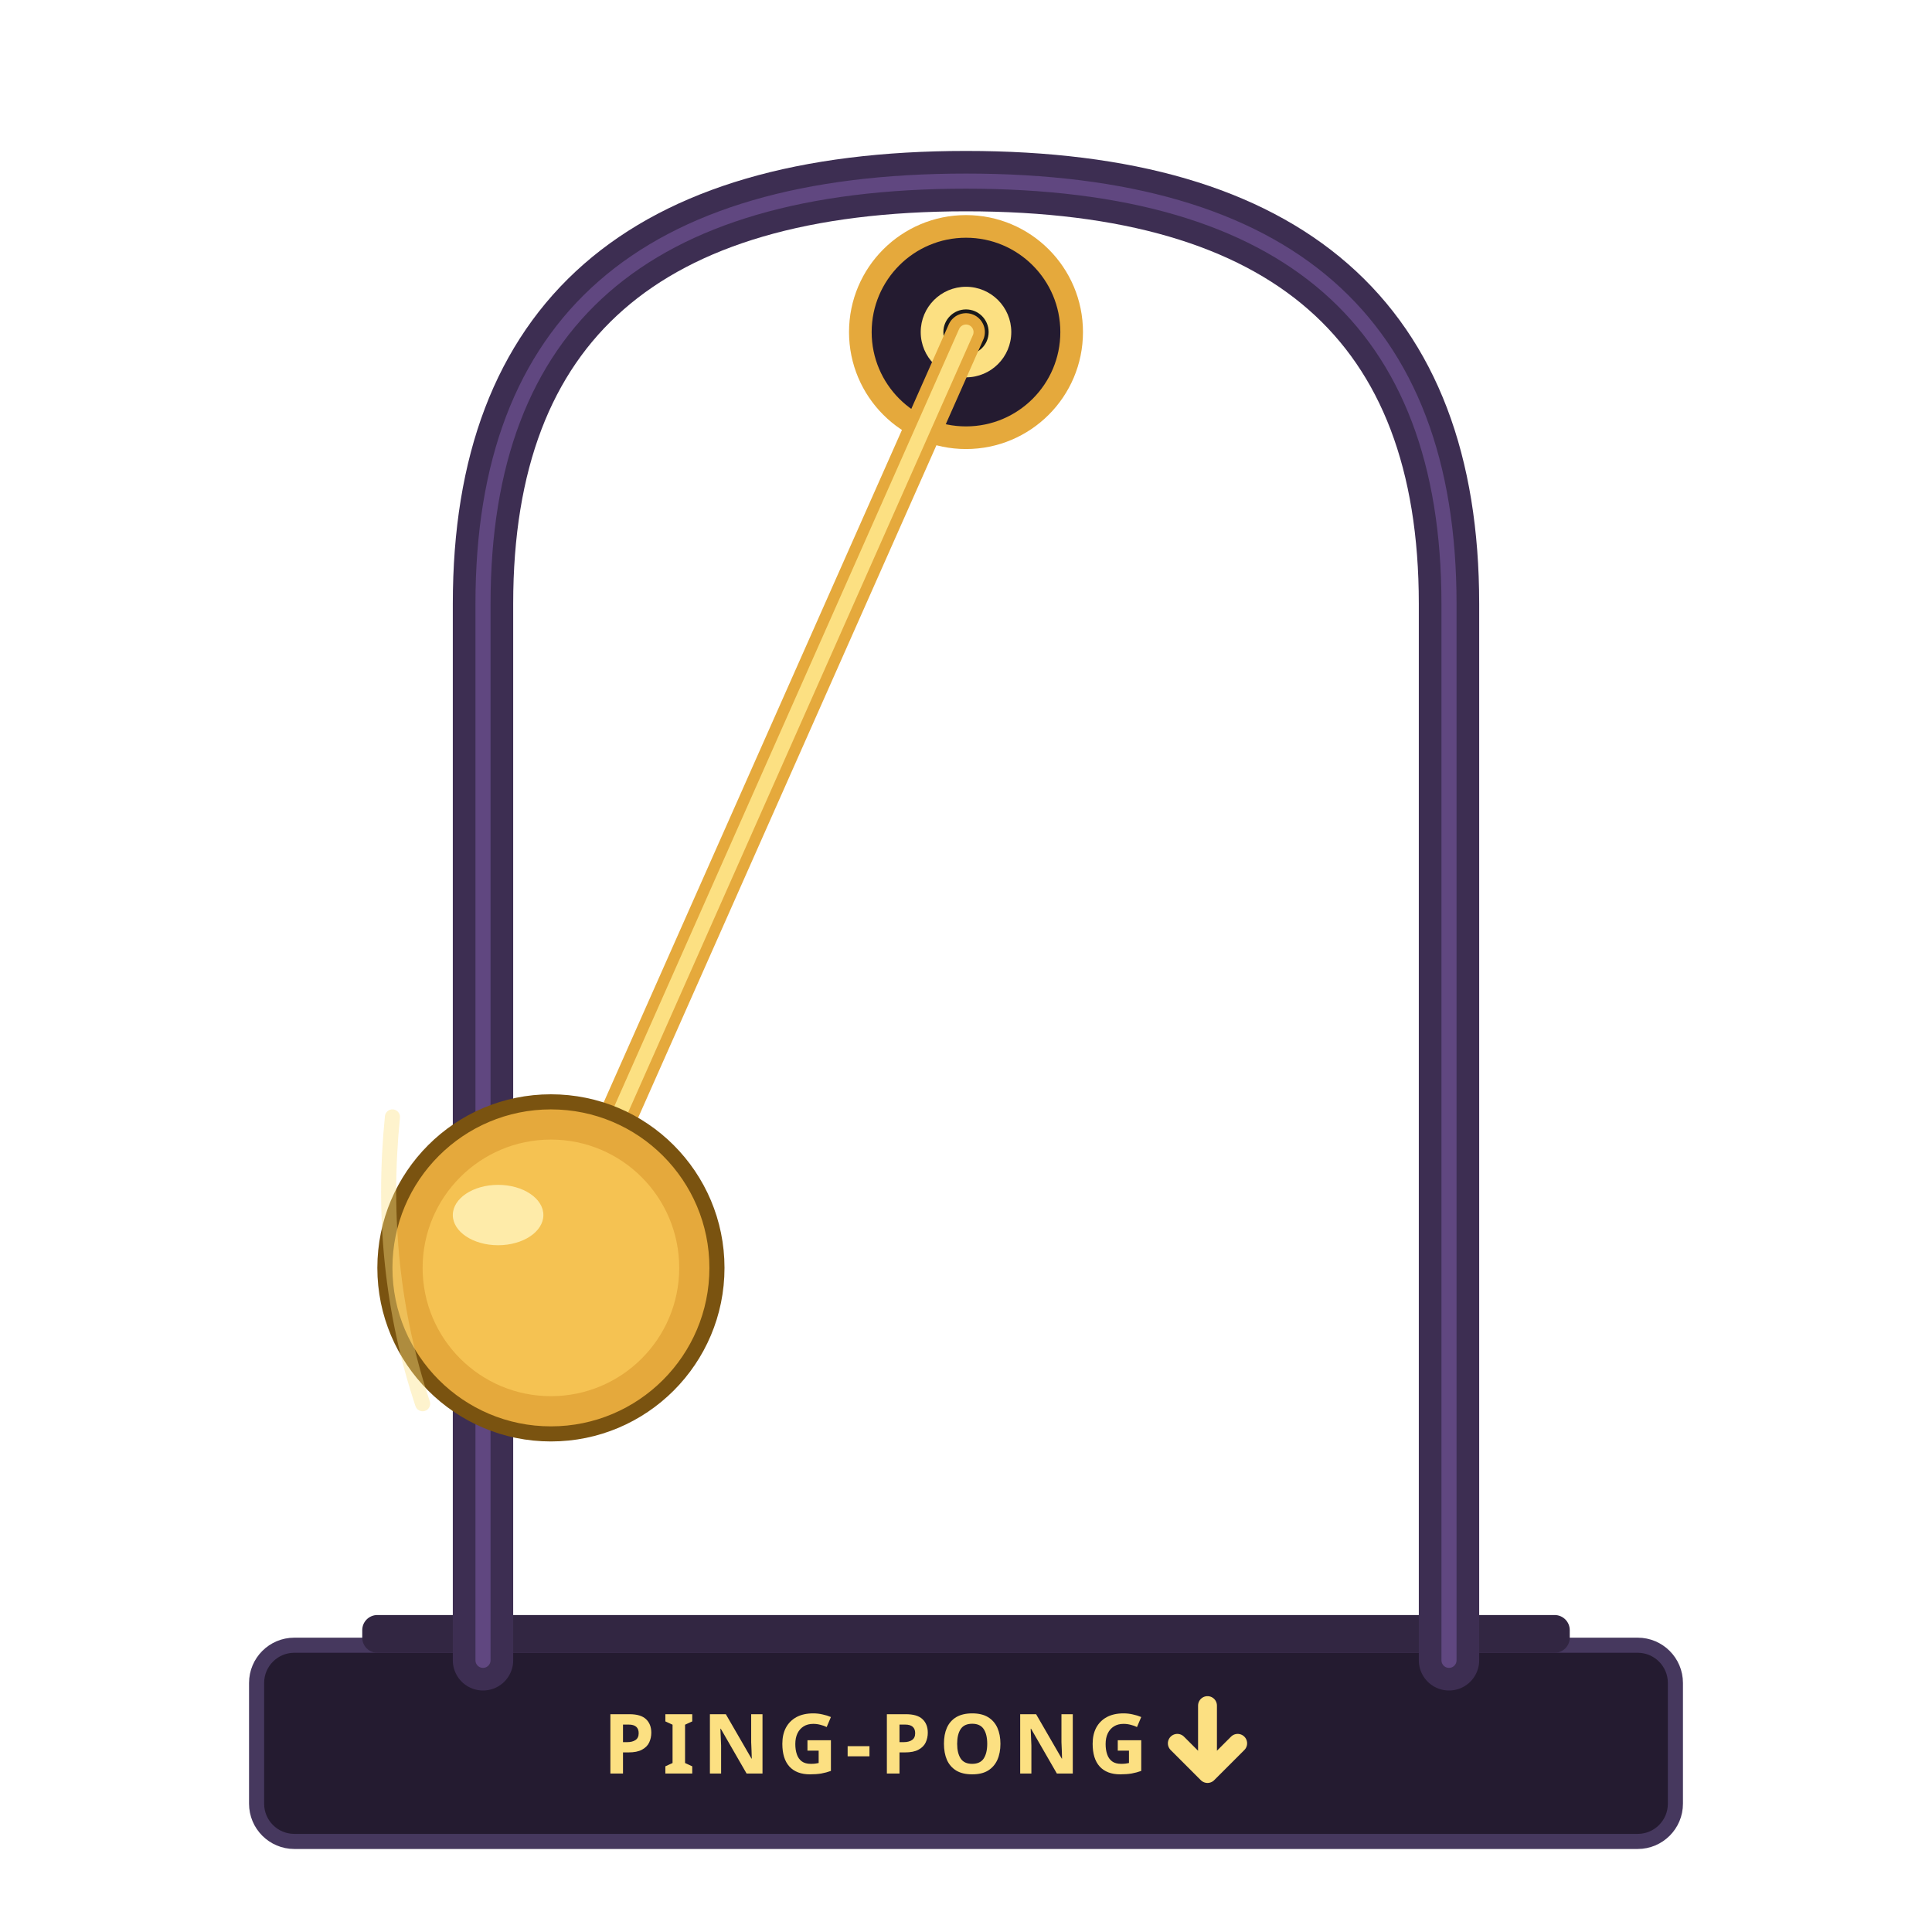
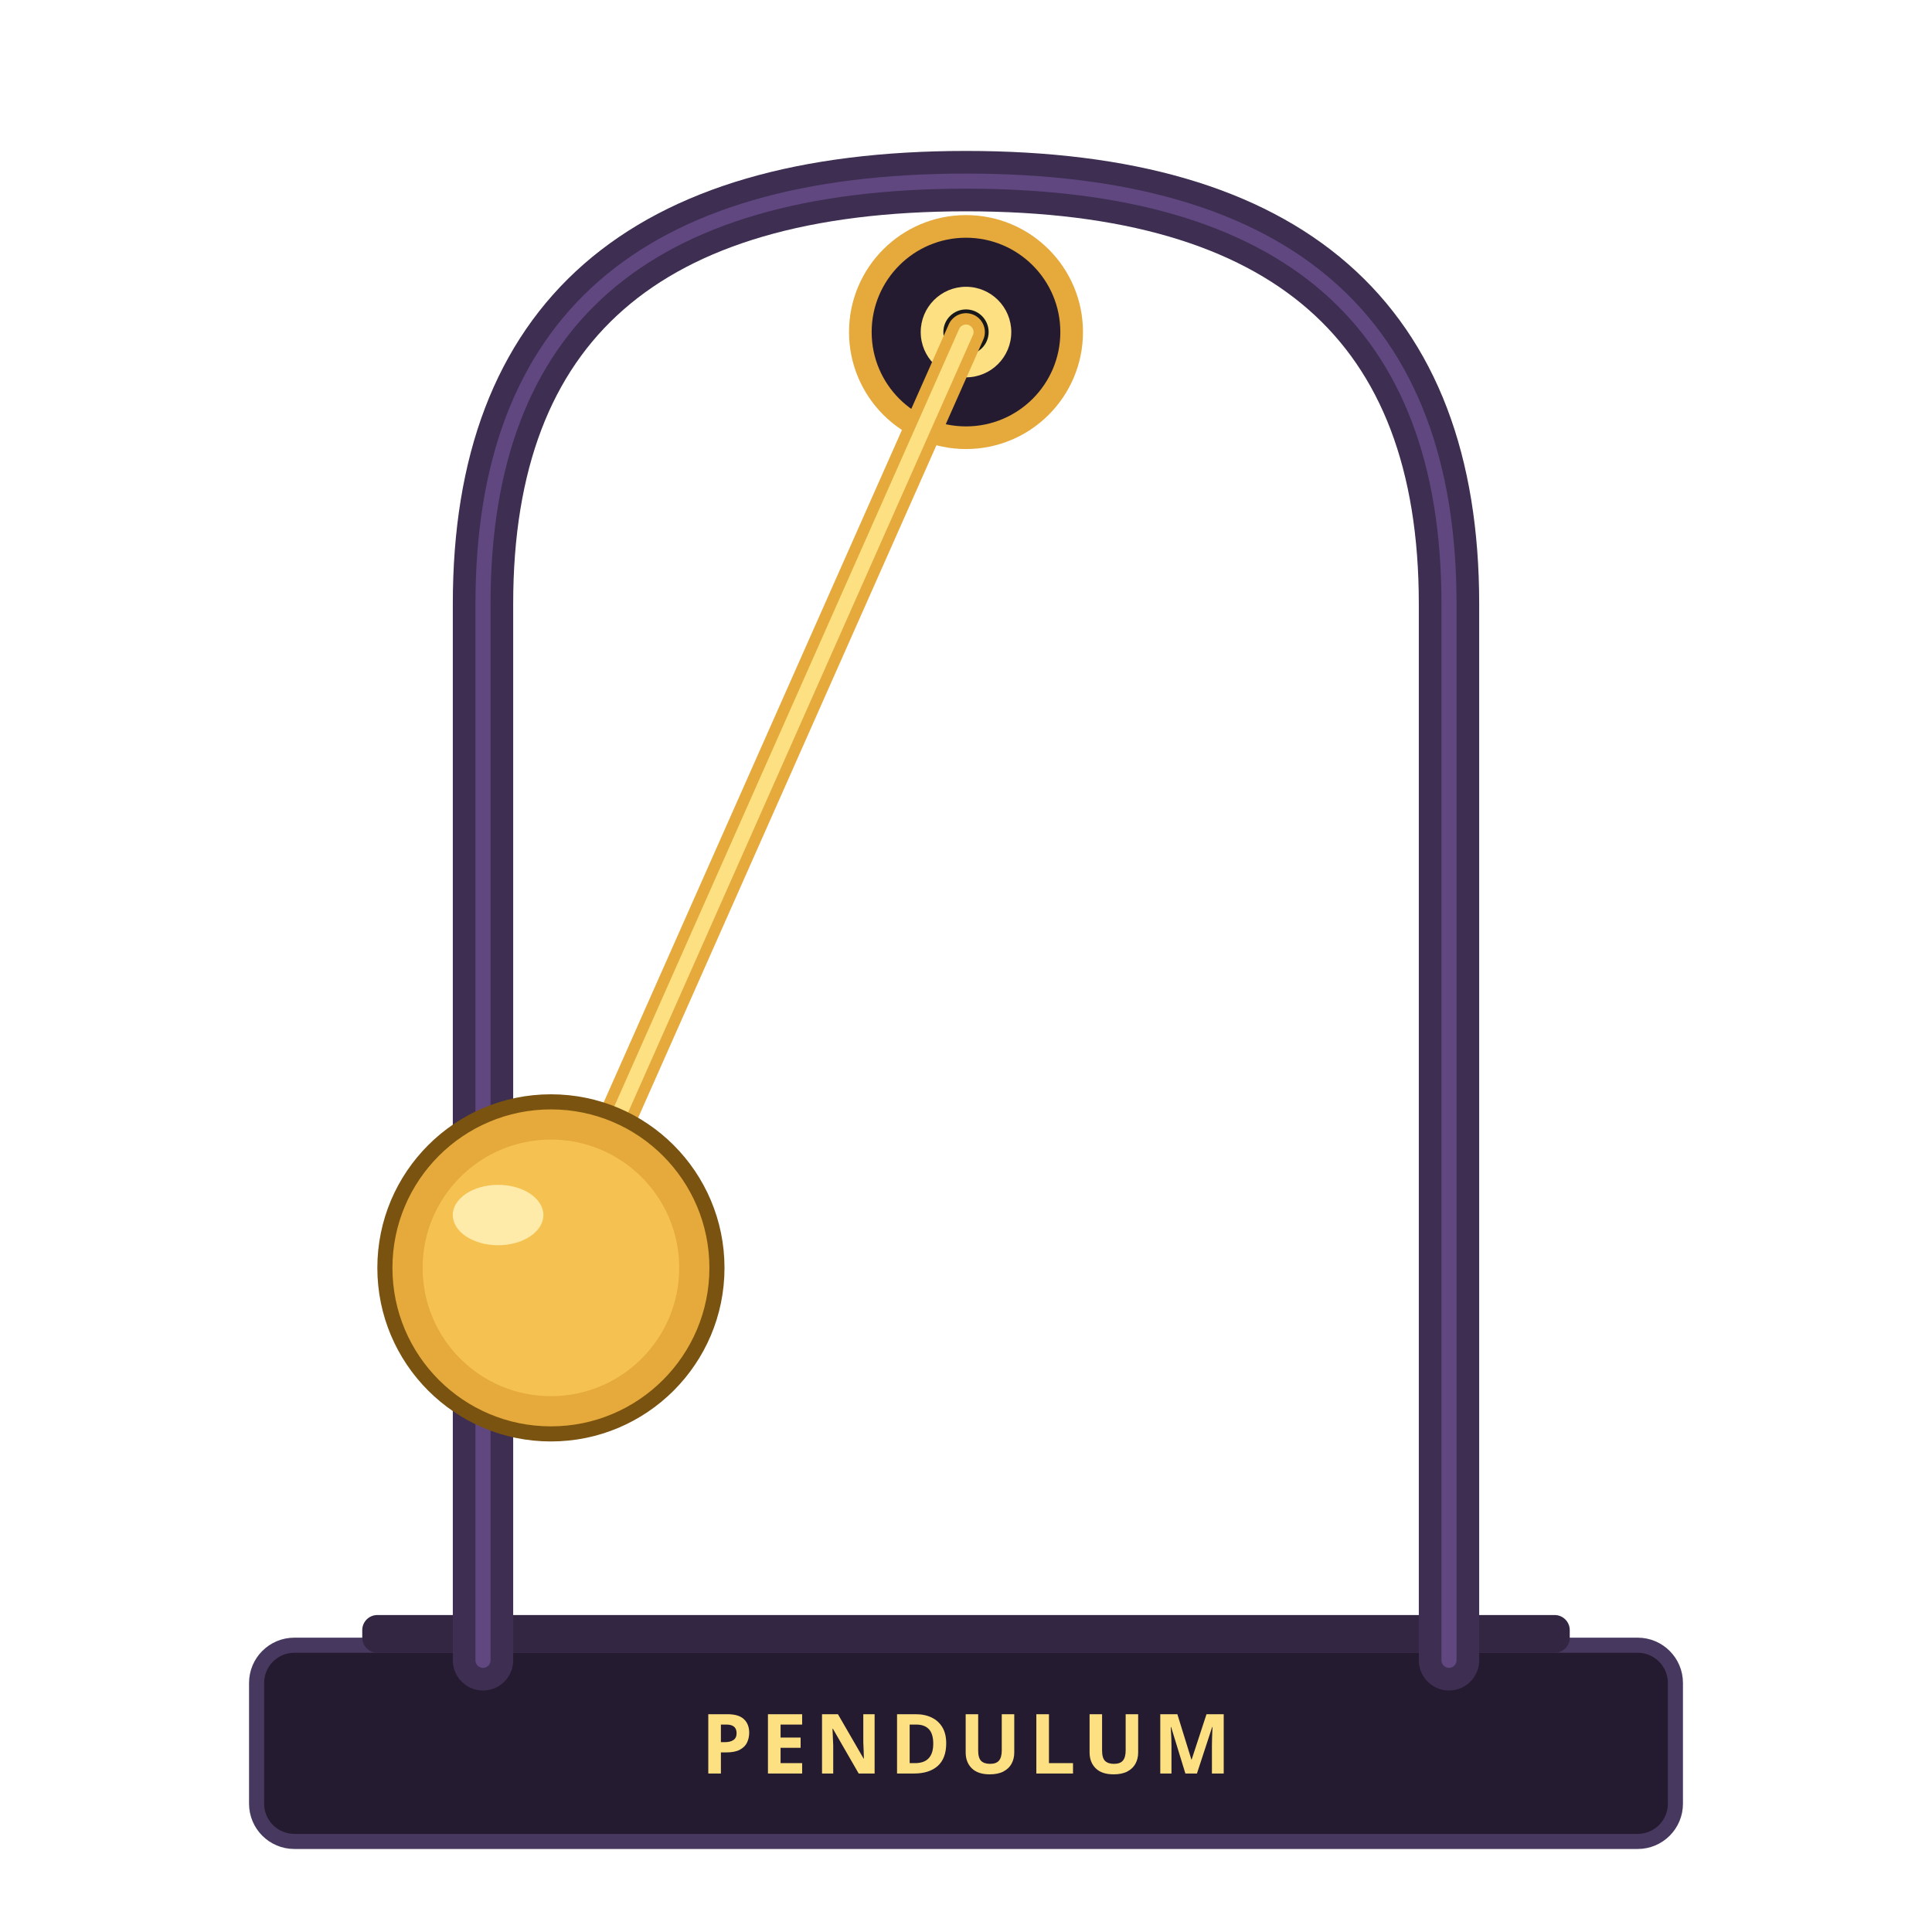
<svg xmlns="http://www.w3.org/2000/svg" width="256" height="256" viewBox="0 0 256 256" version="1.1" id="svg_pendulum_demo">
  <g id="layer_clock_stand" style="display:inline">
    <rect x="34" y="218" width="188" height="26" rx="5" ry="5" fill="#241B30" stroke="#46385E" stroke-width="2" />
    <rect x="48" y="214" width="160" height="5" rx="2" ry="2" fill="#322642" />
-     <text x="116" y="235" font-family="sans-serif" font-size="11" font-weight="bold" fill="#FCE082" text-anchor="middle" letter-spacing="1">PING-PONG</text>
-     <path d="M 160 226 L 160 235 M 156 231 L 160 235 L 164 231" stroke="#FCE082" stroke-width="2.5" stroke-linecap="round" stroke-linejoin="round" fill="none" />
+     <text x="128" y="235" font-family="sans-serif" font-size="11" font-weight="bold" fill="#FCE082" text-anchor="middle" letter-spacing="1">PENDULUM</text>
    <path d="M 64 220 L 64 80 Q 64 24 128 24 Q 192 24 192 80 L 192 220" fill="none" stroke="#3D2E52" stroke-width="8" stroke-linecap="round" stroke-linejoin="round" />
    <path d="M 64 220 L 64 80 Q 64 24 128 24 Q 192 24 192 80 L 192 220" fill="none" stroke="#604780" stroke-width="2" stroke-linecap="round" stroke-linejoin="round" />
-     <circle cx="128" cy="44" r="14" fill="#241B30" stroke="#E5A93C" stroke-width="3" />
+     <circle cx="128" cy="44" r="14" fill="#241B30" stroke="#E5A93C" stroke-width="3" id="pivot_mount" />
    <circle cx="128" cy="44" r="6" fill="#FCE082" />
    <circle cx="128" cy="44" r="3" fill="#18181B" />
  </g>
-   <g id="frame1_left_peak" style="display:inline">
+   <g id="layer_pendulum_arm" style="display:inline">
    <line x1="128" y1="44" x2="73" y2="168" stroke="#E5A93C" stroke-width="5" stroke-linecap="round" />
    <line x1="128" y1="44" x2="73" y2="168" stroke="#FCE082" stroke-width="2" stroke-linecap="round" />
    <circle cx="73" cy="168" r="22" fill="#E5A93C" stroke="#7A5310" stroke-width="2" />
    <circle cx="73" cy="168" r="17" fill="#F5C252" />
    <ellipse cx="66" cy="161" rx="6" ry="4" fill="#FFF2B8" opacity="0.85" />
-     <path d="M 52 148 Q 50 168 56 186" fill="none" stroke="#FCE082" stroke-width="2" stroke-linecap="round" opacity="0.4" />
-   </g>
-   <g id="frame2_mid_left" style="display:none">
-     <line x1="128" y1="44" x2="109" y2="179" stroke="#E5A93C" stroke-width="5" stroke-linecap="round" />
-     <line x1="128" y1="44" x2="109" y2="179" stroke="#FCE082" stroke-width="2" stroke-linecap="round" />
-     <circle cx="109" cy="179" r="22" fill="#E5A93C" stroke="#7A5310" stroke-width="2" />
-     <circle cx="109" cy="179" r="17" fill="#F5C252" />
-     <ellipse cx="102" cy="172" rx="6" ry="4" fill="#FFF2B8" opacity="0.85" />
-   </g>
-   <g id="frame3_mid_right" style="display:none">
-     <line x1="128" y1="44" x2="147" y2="179" stroke="#E5A93C" stroke-width="5" stroke-linecap="round" />
-     <line x1="128" y1="44" x2="147" y2="179" stroke="#FCE082" stroke-width="2" stroke-linecap="round" />
-     <circle cx="147" cy="179" r="22" fill="#E5A93C" stroke="#7A5310" stroke-width="2" />
-     <circle cx="147" cy="179" r="17" fill="#F5C252" />
-     <ellipse cx="140" cy="172" rx="6" ry="4" fill="#FFF2B8" opacity="0.85" />
-   </g>
-   <g id="frame4_right_peak" style="display:none">
-     <line x1="128" y1="44" x2="183" y2="168" stroke="#E5A93C" stroke-width="5" stroke-linecap="round" />
-     <line x1="128" y1="44" x2="183" y2="168" stroke="#FCE082" stroke-width="2" stroke-linecap="round" />
-     <circle cx="183" cy="168" r="22" fill="#E5A93C" stroke="#7A5310" stroke-width="2" />
-     <circle cx="183" cy="168" r="17" fill="#F5C252" />
-     <ellipse cx="176" cy="161" rx="6" ry="4" fill="#FFF2B8" opacity="0.85" />
-     <path d="M 204 148 Q 206 168 200 186" fill="none" stroke="#FCE082" stroke-width="2" stroke-linecap="round" opacity="0.4" />
+     <path id="pendulum_rot_guide" d="M 128,44 L 128,44" />
  </g>
</svg>
